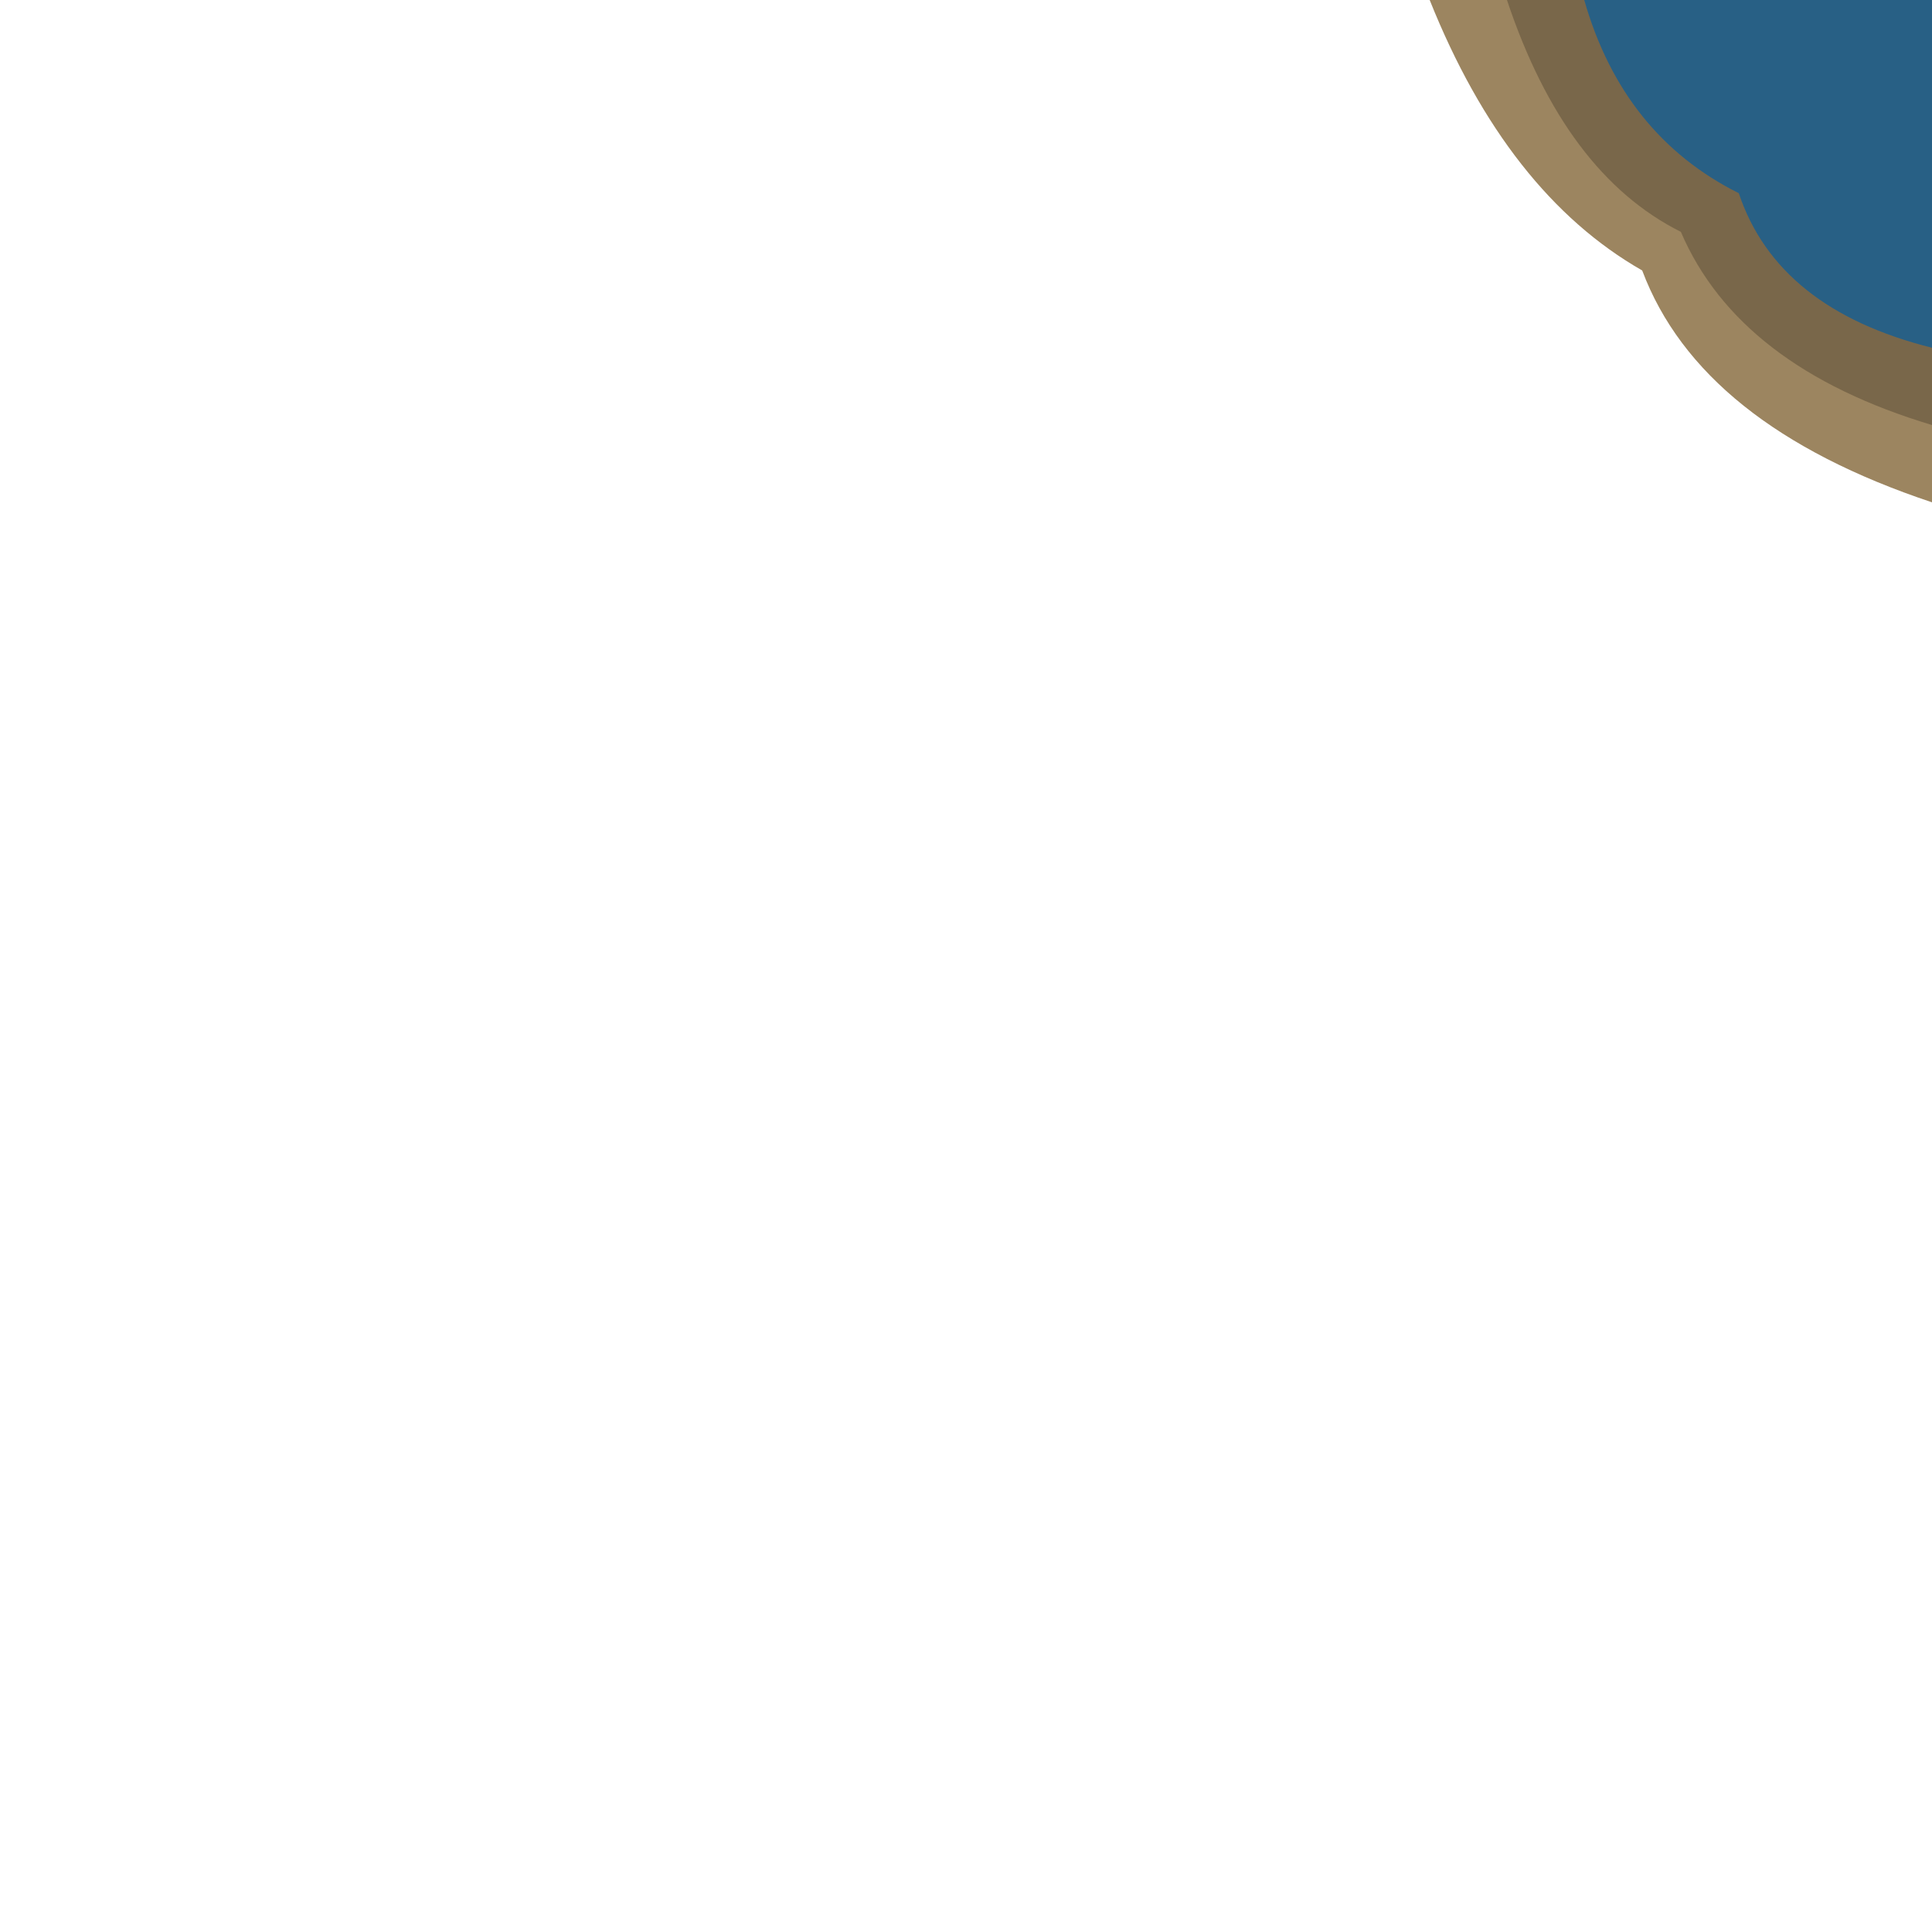
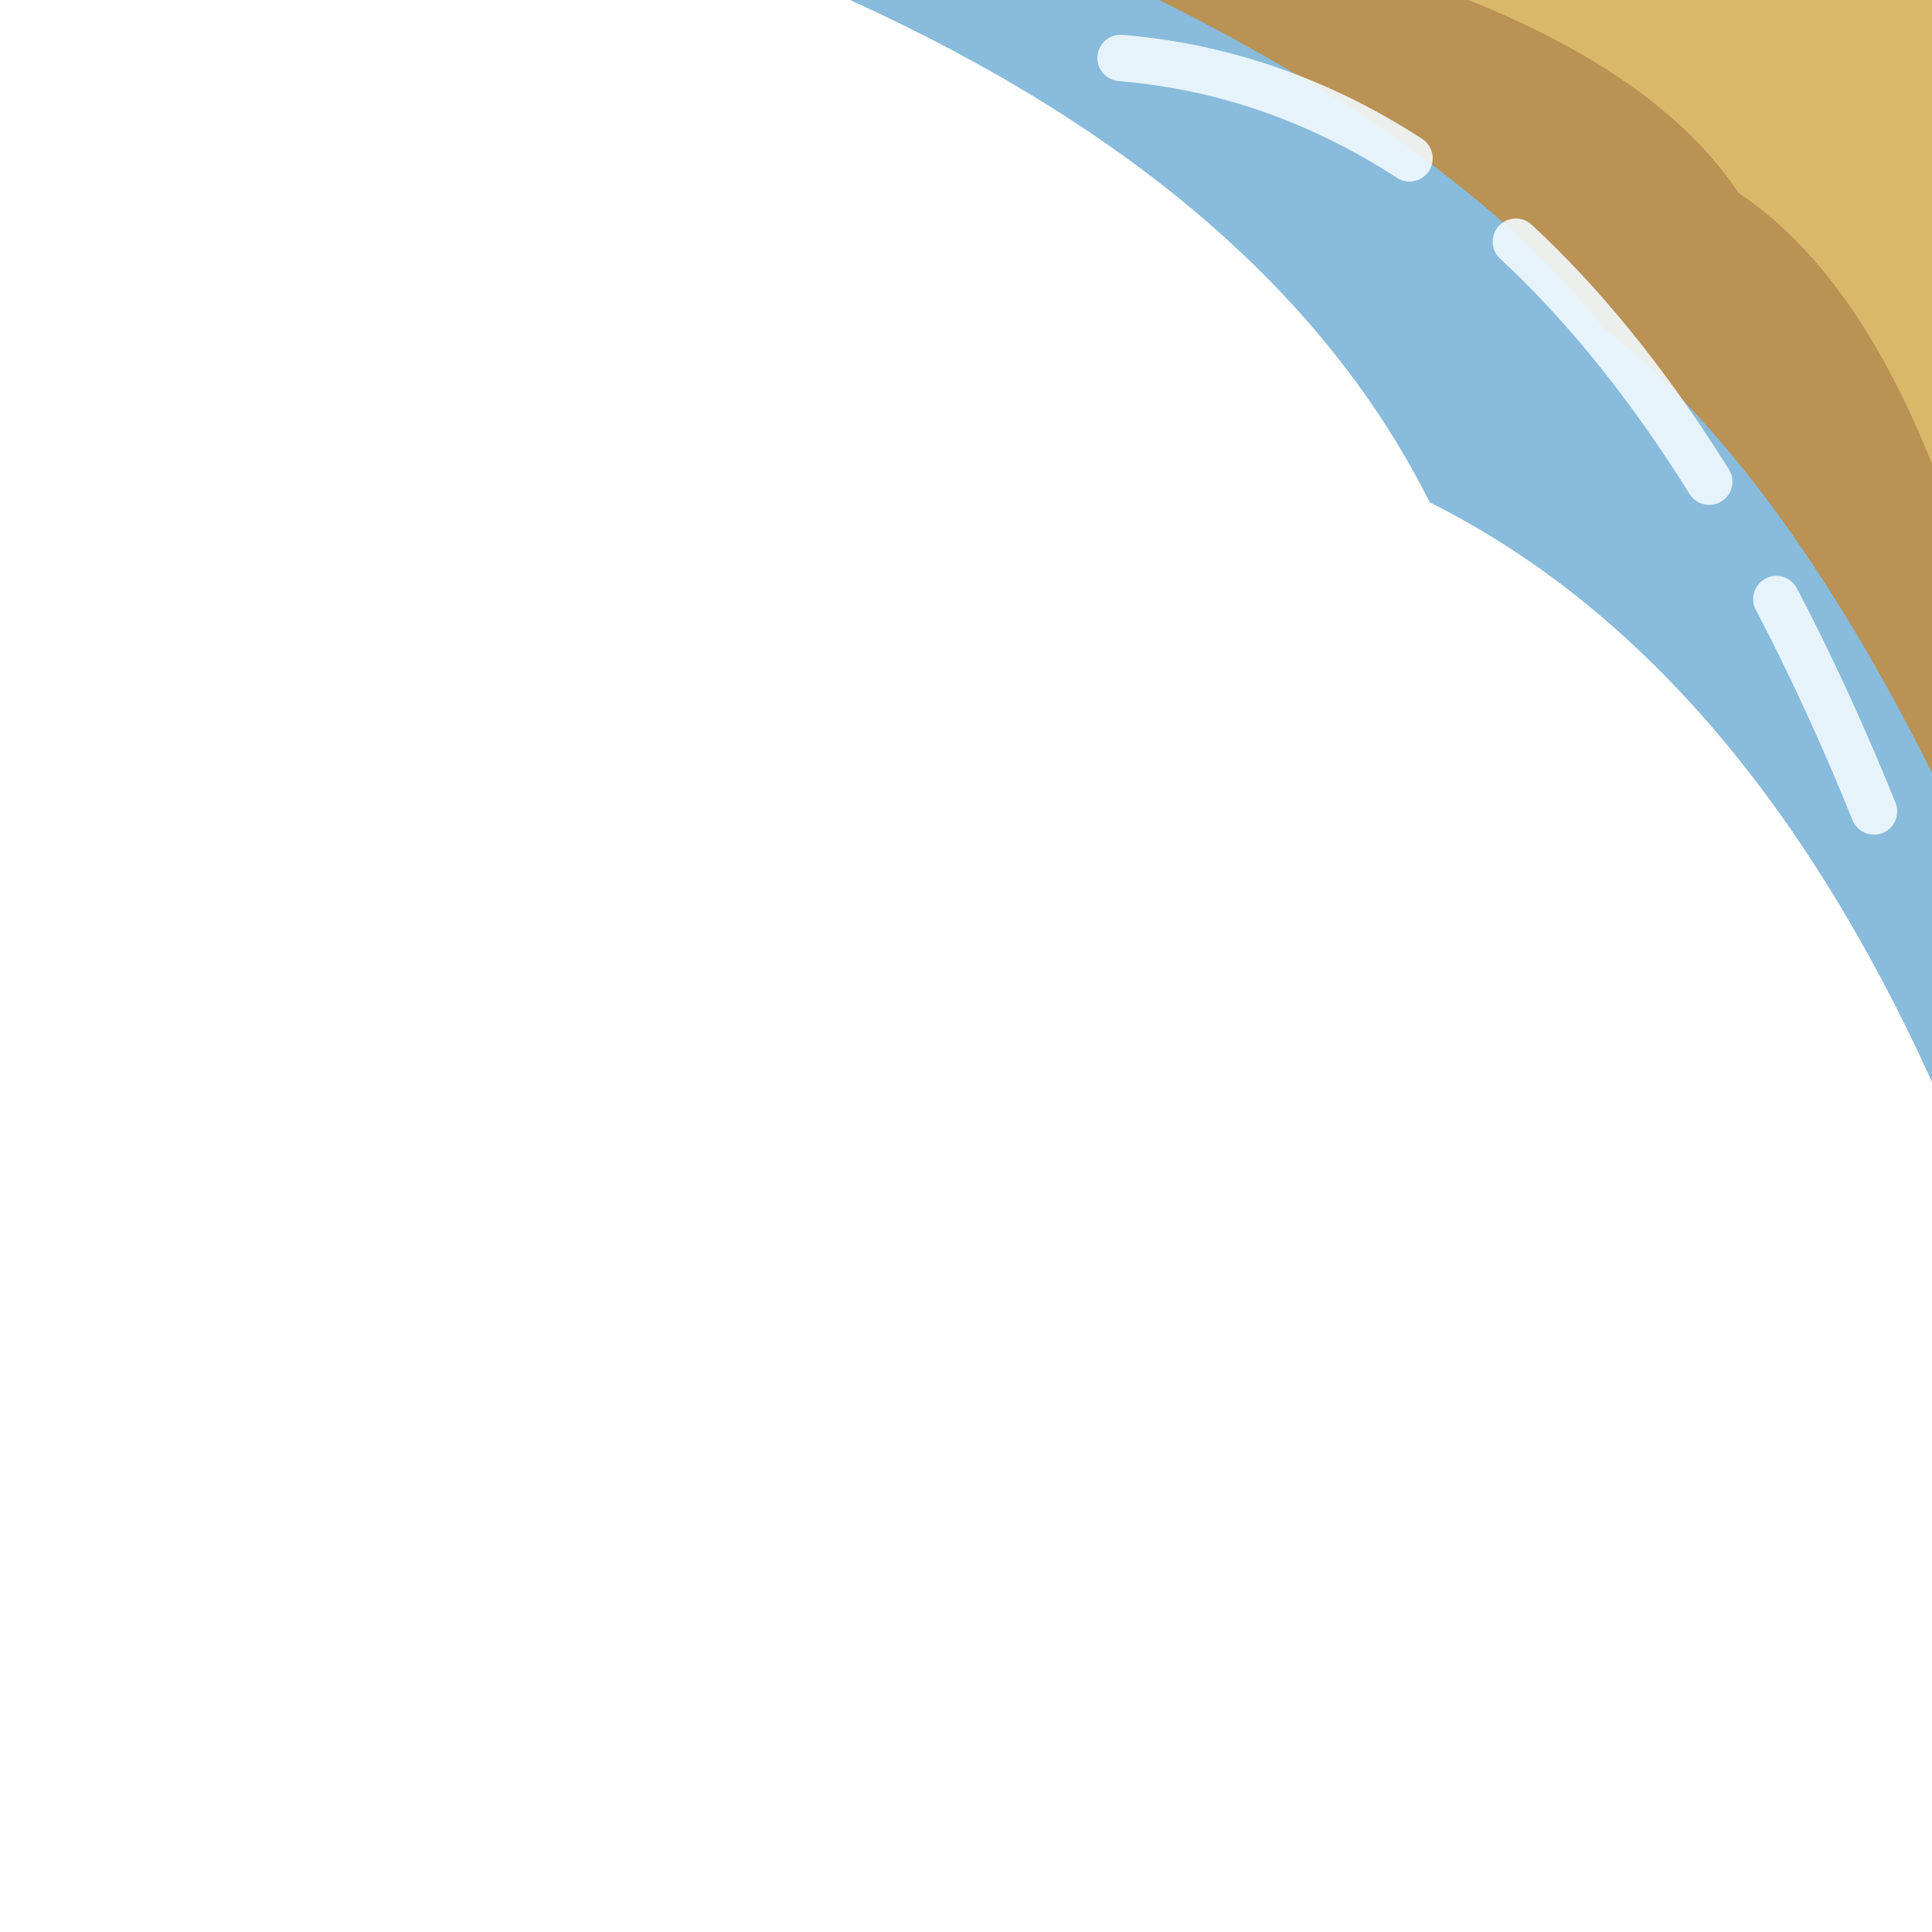
<svg xmlns="http://www.w3.org/2000/svg" width="100" height="100" viewBox="0 0 100 100">
  <g transform="rotate(90 50 50)">
-     <path d="M0,0 L26,0 Q22,12 14,15 Q10,22 0,26 Z" fill="#9c8560" />
-     <path d="M0,0 L22,0 Q19,10 12,13 Q9,19 0,22 Z" fill="#6b5a40" opacity=".7" />
-     <path d="M0,0 L18,0 Q16,8 10,10 Q7,16 0,18 Z" fill="#1f5f8c" opacity=".9" />
+     <path d="M0,0H56Q34,10 26,26Q10,34 0,56z" fill="#6aaad3" opacity=".8" />
+     <path d="M0,0H40Q24,8 17,17Q8,24 0,40z" fill="#b99254" />
+     <path d="M0,0H24Q14,4 10,10Q4,14 0,24z" fill="#d9b86a" />
+     <path d="M3,42q2,-24 39,-39" fill="none" stroke="#f2fafd" stroke-width="2.4" stroke-linecap="round" stroke-dasharray="16 7" opacity=".9" />
  </g>
</svg>
